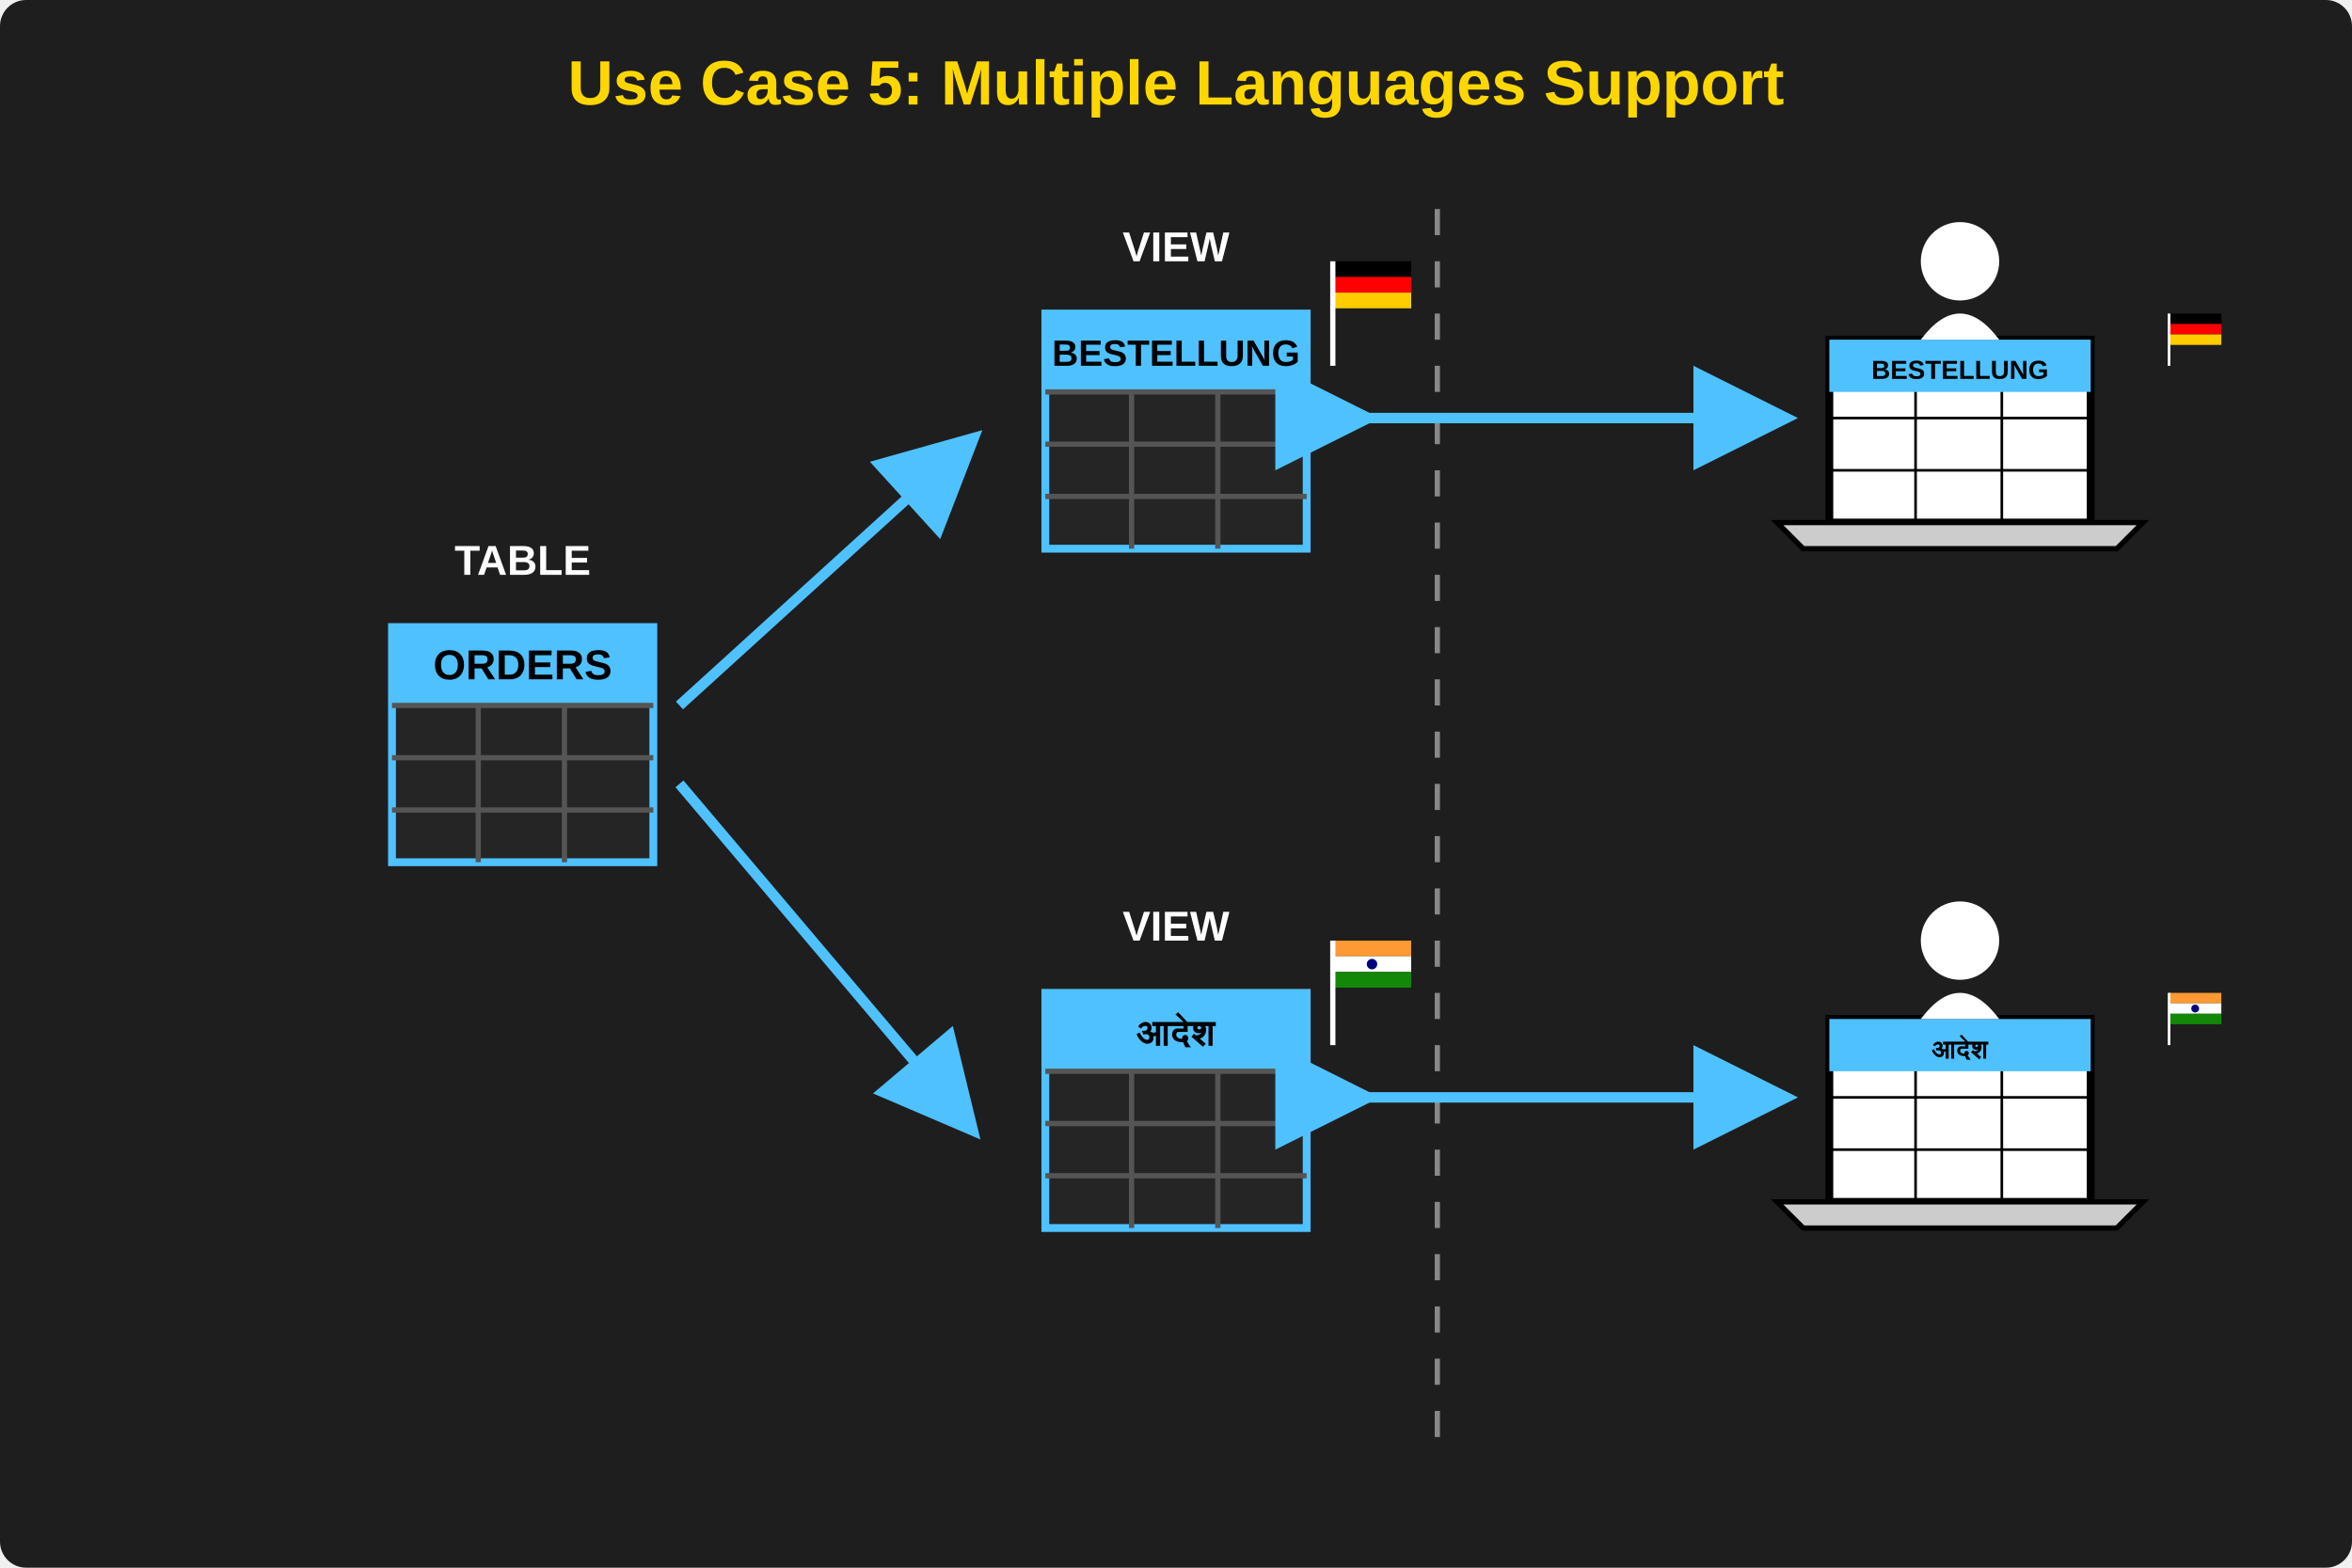
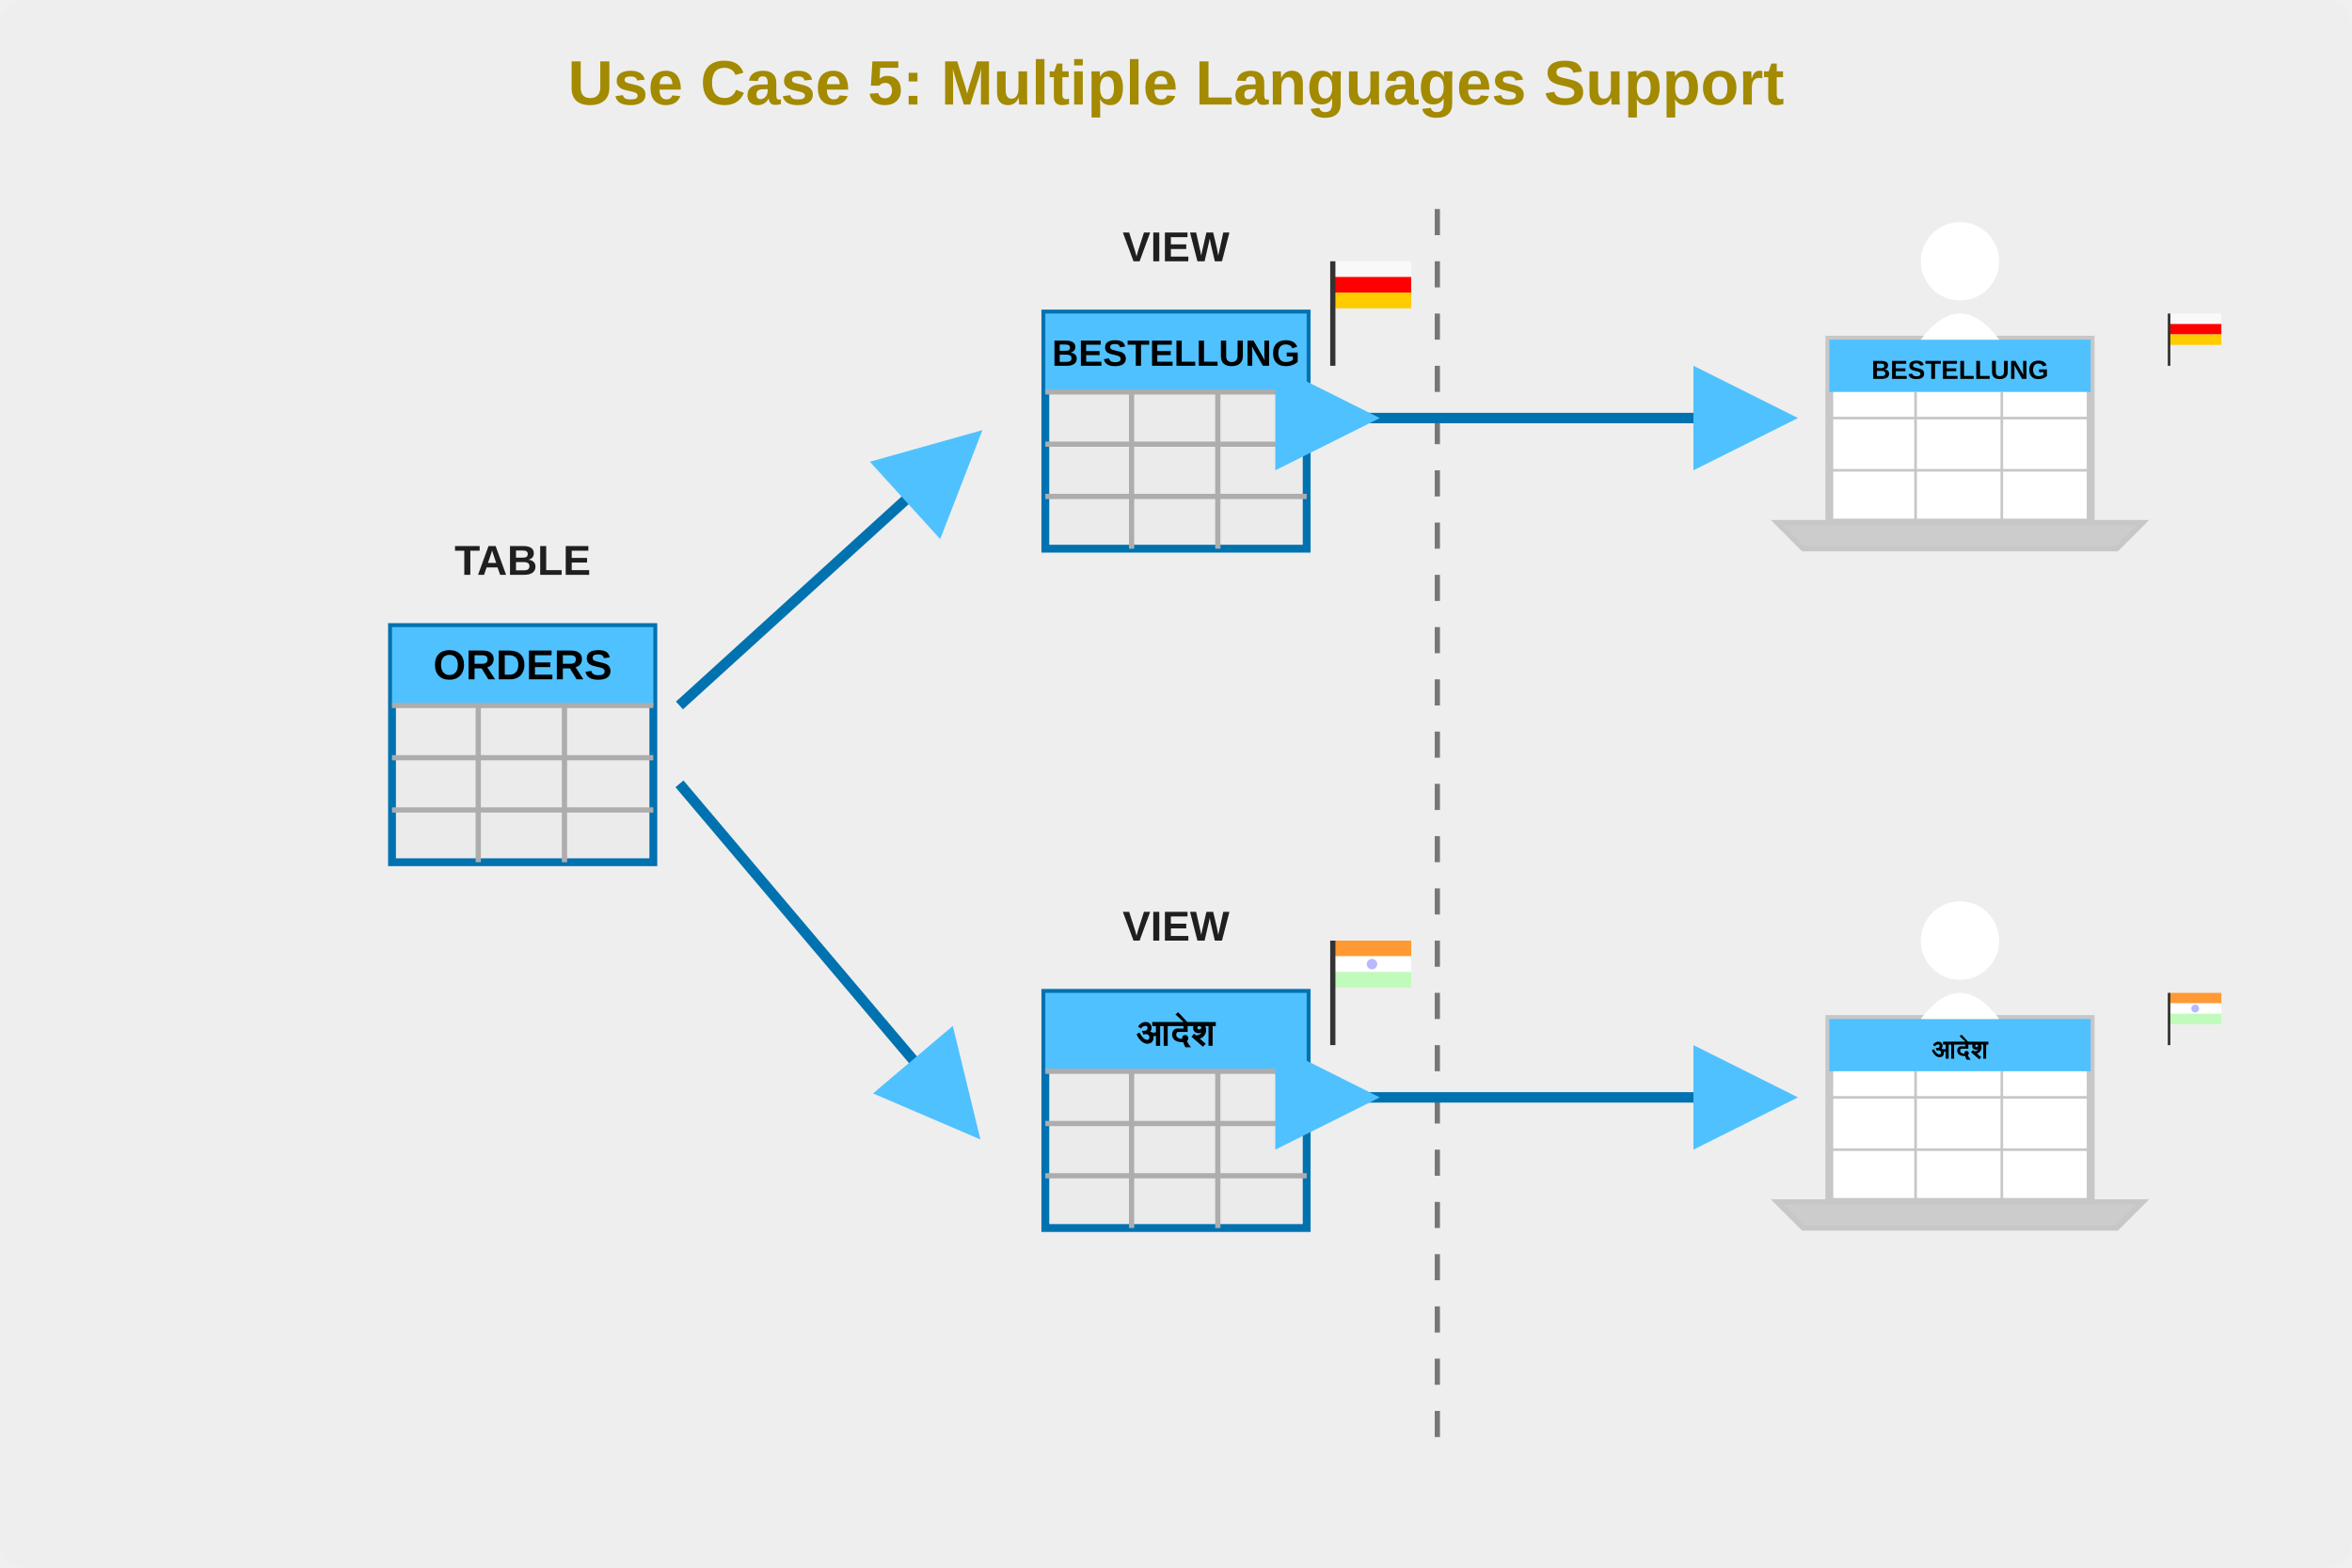
<svg xmlns="http://www.w3.org/2000/svg" viewBox="0 0 900 600">
-   <rect width="900" height="600" fill="#1E1E1E" rx="10" />
-   <text x="450" y="40" font-family="Arial, sans-serif" font-size="24" font-weight="bold" fill="#FFD700" text-anchor="middle">Use Case 5: Multiple Languages Support</text>
-   <text x="200" y="220" font-family="Arial, sans-serif" font-size="16" font-weight="bold" fill="#FFF" text-anchor="middle">TABLE</text>
-   <rect x="150" y="240" width="100" height="90" fill="#252526" stroke="#4FC1FF" stroke-width="3" />
+   <rect width="900" height="600" fill="#eeeeee" rx="10" />
+   <text x="450" y="40" font-family="Arial, sans-serif" font-size="24" font-weight="bold" fill="#a38a00" text-anchor="middle">Use Case 5: Multiple Languages Support</text>
+   <text x="200" y="220" font-family="Arial, sans-serif" font-size="16" font-weight="bold" fill="#1f1f1f" text-anchor="middle">TABLE</text>
+   <rect x="150" y="240" width="100" height="90" fill="#ebebec" stroke="#0072b0" stroke-width="3" />
  <rect x="150" y="240" width="100" height="30" fill="#4FC1FF" />
  <text x="200" y="260" font-family="Arial, sans-serif" font-size="16" font-weight="bold" fill="#000" text-anchor="middle">ORDERS</text>
-   <path d="M 150 270 L 250 270 M 150 290 L 250 290 M 150 310 L 250 310 M 183 270 L 183 330 M 216 270 L 216 330" stroke="#555" stroke-width="2" />
-   <path d="M 260 270 L 370 170" stroke="#4FC1FF" stroke-width="4" marker-end="url(#arrow_blue)" />
-   <path d="M 260 300 L 370 430" stroke="#4FC1FF" stroke-width="4" marker-end="url(#arrow_blue)" />
-   <path d="M 550 80 L 550 550" stroke="#888" stroke-width="2" stroke-dasharray="10,10" />
-   <text x="450" y="100" font-family="Arial, sans-serif" font-size="16" font-weight="bold" fill="#FFF" text-anchor="middle">VIEW</text>
-   <rect x="400" y="120" width="100" height="90" fill="#252526" stroke="#4FC1FF" stroke-width="3" />
+   <path d="M 150 270 L 250 270 M 150 290 L 250 290 M 150 310 L 250 310 M 183 270 L 183 330 M 216 270 L 216 330" stroke="#adadad" stroke-width="2" />
+   <path d="M 260 270 L 370 170" stroke="#0072b0" stroke-width="4" marker-end="url(#arrow_blue)" />
+   <path d="M 260 300 L 370 430" stroke="#0072b0" stroke-width="4" marker-end="url(#arrow_blue)" />
+   <path d="M 550 80 L 550 550" stroke="#777777" stroke-width="2" stroke-dasharray="10,10" />
+   <text x="450" y="100" font-family="Arial, sans-serif" font-size="16" font-weight="bold" fill="#1f1f1f" text-anchor="middle">VIEW</text>
+   <rect x="400" y="120" width="100" height="90" fill="#ebebec" stroke="#0072b0" stroke-width="3" />
  <rect x="400" y="120" width="100" height="30" fill="#4FC1FF" />
  <text x="450" y="140" font-family="Arial, sans-serif" font-size="14" font-weight="bold" fill="#000" text-anchor="middle">BESTELLUNG</text>
-   <path d="M 400 150 L 500 150 M 400 170 L 500 170 M 400 190 L 500 190 M 433 150 L 433 210 M 466 150 L 466 210" stroke="#555" stroke-width="2" />
-   <rect x="510" y="100" width="30" height="6" fill="#000" />
+   <path d="M 400 150 L 500 150 M 400 170 L 500 170 M 400 190 L 500 190 M 433 150 L 433 210 M 466 150 L 466 210" stroke="#adadad" stroke-width="2" />
+   <rect x="510" y="100" width="30" height="6" fill="#f9f9f9" />
  <rect x="510" y="106" width="30" height="6" fill="#F00" />
  <rect x="510" y="112" width="30" height="6" fill="#FFCC00" />
-   <path d="M 510 100 L 510 140" stroke="#FFF" stroke-width="2" />
-   <path d="M 520 160 L 680 160" stroke="#4FC1FF" stroke-width="4" marker-start="url(#arrow_blue_rev)" marker-end="url(#arrow_blue)" />
-   <rect x="700" y="130" width="100" height="70" fill="#FFF" stroke="#000" stroke-width="3" />
+   <path d="M 510 100 L 510 140" stroke="#333333" stroke-width="2" />
+   <path d="M 520 160 L 680 160" stroke="#0072b0" stroke-width="4" marker-start="url(#arrow_blue_rev)" marker-end="url(#arrow_blue)" />
+   <rect x="700" y="130" width="100" height="70" fill="#FFF" stroke="#c7c7c7" stroke-width="3" />
  <rect x="700" y="130" width="100" height="20" fill="#4FC1FF" />
  <text x="750" y="145" font-family="Arial, sans-serif" font-size="10" font-weight="bold" fill="#000" text-anchor="middle">BESTELLUNG</text>
-   <path d="M 700 160 L 800 160 M 700 180 L 800 180 M 733 150 L 733 200 M 766 150 L 766 200" stroke="#000" stroke-width="1" />
-   <path d="M 680 200 L 820 200 L 810 210 L 690 210 Z" fill="#CCC" stroke="#000" stroke-width="2" />
+   <path d="M 700 160 L 800 160 M 700 180 L 800 180 M 733 150 L 733 200 M 766 150 L 766 200" stroke="#c7c7c7" stroke-width="1" />
+   <path d="M 680 200 L 820 200 L 810 210 L 690 210 Z" fill="#CCC" stroke="#c7c7c7" stroke-width="2" />
  <circle cx="750" cy="100" r="15" fill="#FFF" />
  <path d="M 735 130 Q 750 110 765 130 Z" fill="#FFF" />
-   <rect x="830" y="120" width="20" height="4" fill="#000" />
+   <rect x="830" y="120" width="20" height="4" fill="#f9f9f9" />
  <rect x="830" y="124" width="20" height="4" fill="#F00" />
  <rect x="830" y="128" width="20" height="4" fill="#FFCC00" />
-   <path d="M 830 120 L 830 140" stroke="#FFF" stroke-width="1" />
-   <text x="450" y="360" font-family="Arial, sans-serif" font-size="16" font-weight="bold" fill="#FFF" text-anchor="middle">VIEW</text>
-   <rect x="400" y="380" width="100" height="90" fill="#252526" stroke="#4FC1FF" stroke-width="3" />
+   <path d="M 830 120 L 830 140" stroke="#333333" stroke-width="1" />
+   <text x="450" y="360" font-family="Arial, sans-serif" font-size="16" font-weight="bold" fill="#1f1f1f" text-anchor="middle">VIEW</text>
+   <rect x="400" y="380" width="100" height="90" fill="#ebebec" stroke="#0072b0" stroke-width="3" />
  <rect x="400" y="380" width="100" height="30" fill="#4FC1FF" />
  <text x="450" y="400" font-family="Arial, sans-serif" font-size="14" font-weight="bold" fill="#000" text-anchor="middle">आदेश</text>
-   <path d="M 400 410 L 500 410 M 400 430 L 500 430 M 400 450 L 500 450 M 433 410 L 433 470 M 466 410 L 466 470" stroke="#555" stroke-width="2" />
+   <path d="M 400 410 L 500 410 M 400 430 L 500 430 M 400 450 L 500 450 M 433 410 L 433 470 M 466 410 L 466 470" stroke="#adadad" stroke-width="2" />
  <rect x="510" y="360" width="30" height="6" fill="#FF9933" />
  <rect x="510" y="366" width="30" height="6" fill="#FFF" />
-   <rect x="510" y="372" width="30" height="6" fill="#138808" />
-   <circle cx="525" cy="369" r="2" fill="#000080" />
-   <path d="M 510 360 L 510 400" stroke="#FFF" stroke-width="2" />
-   <path d="M 520 420 L 680 420" stroke="#4FC1FF" stroke-width="4" marker-start="url(#arrow_blue_rev)" marker-end="url(#arrow_blue)" />
-   <rect x="700" y="390" width="100" height="70" fill="#FFF" stroke="#000" stroke-width="3" />
+   <rect x="510" y="372" width="30" height="6" fill="#c1fbbc" />
+   <circle cx="525" cy="369" r="2" fill="#b8b8ff" />
+   <path d="M 510 360 L 510 400" stroke="#333333" stroke-width="2" />
+   <path d="M 520 420 L 680 420" stroke="#0072b0" stroke-width="4" marker-start="url(#arrow_blue_rev)" marker-end="url(#arrow_blue)" />
+   <rect x="700" y="390" width="100" height="70" fill="#FFF" stroke="#c7c7c7" stroke-width="3" />
  <rect x="700" y="390" width="100" height="20" fill="#4FC1FF" />
  <text x="750" y="405" font-family="Arial, sans-serif" font-size="10" font-weight="bold" fill="#000" text-anchor="middle">आदेश</text>
-   <path d="M 700 420 L 800 420 M 700 440 L 800 440 M 733 410 L 733 460 M 766 410 L 766 460" stroke="#000" stroke-width="1" />
-   <path d="M 680 460 L 820 460 L 810 470 L 690 470 Z" fill="#CCC" stroke="#000" stroke-width="2" />
+   <path d="M 700 420 L 800 420 M 700 440 L 800 440 M 733 410 L 733 460 M 766 410 L 766 460" stroke="#c7c7c7" stroke-width="1" />
+   <path d="M 680 460 L 820 460 L 810 470 L 690 470 Z" fill="#CCC" stroke="#c7c7c7" stroke-width="2" />
  <circle cx="750" cy="360" r="15" fill="#FFF" />
  <path d="M 735 390 Q 750 370 765 390 Z" fill="#FFF" />
  <rect x="830" y="380" width="20" height="4" fill="#FF9933" />
  <rect x="830" y="384" width="20" height="4" fill="#FFF" />
-   <rect x="830" y="388" width="20" height="4" fill="#138808" />
-   <circle cx="840" cy="386" r="1.5" fill="#000080" />
-   <path d="M 830 380 L 830 400" stroke="#FFF" stroke-width="1" />
+   <rect x="830" y="388" width="20" height="4" fill="#c1fbbc" />
+   <circle cx="840" cy="386" r="1.5" fill="#b8b8ff" />
+   <path d="M 830 380 L 830 400" stroke="#333333" stroke-width="1" />
  <defs>
    <marker id="arrow_blue" markerWidth="10" markerHeight="10" refX="8" refY="5" orient="auto-start-reverse">
      <path d="M 0 0 L 10 5 L 0 10 z" fill="#4FC1FF" />
    </marker>
    <marker id="arrow_blue_rev" markerWidth="10" markerHeight="10" refX="2" refY="5" orient="auto-start-reverse">
      <path d="M 10 0 L 0 5 L 10 10 z" fill="#4FC1FF" />
    </marker>
  </defs>
</svg>
